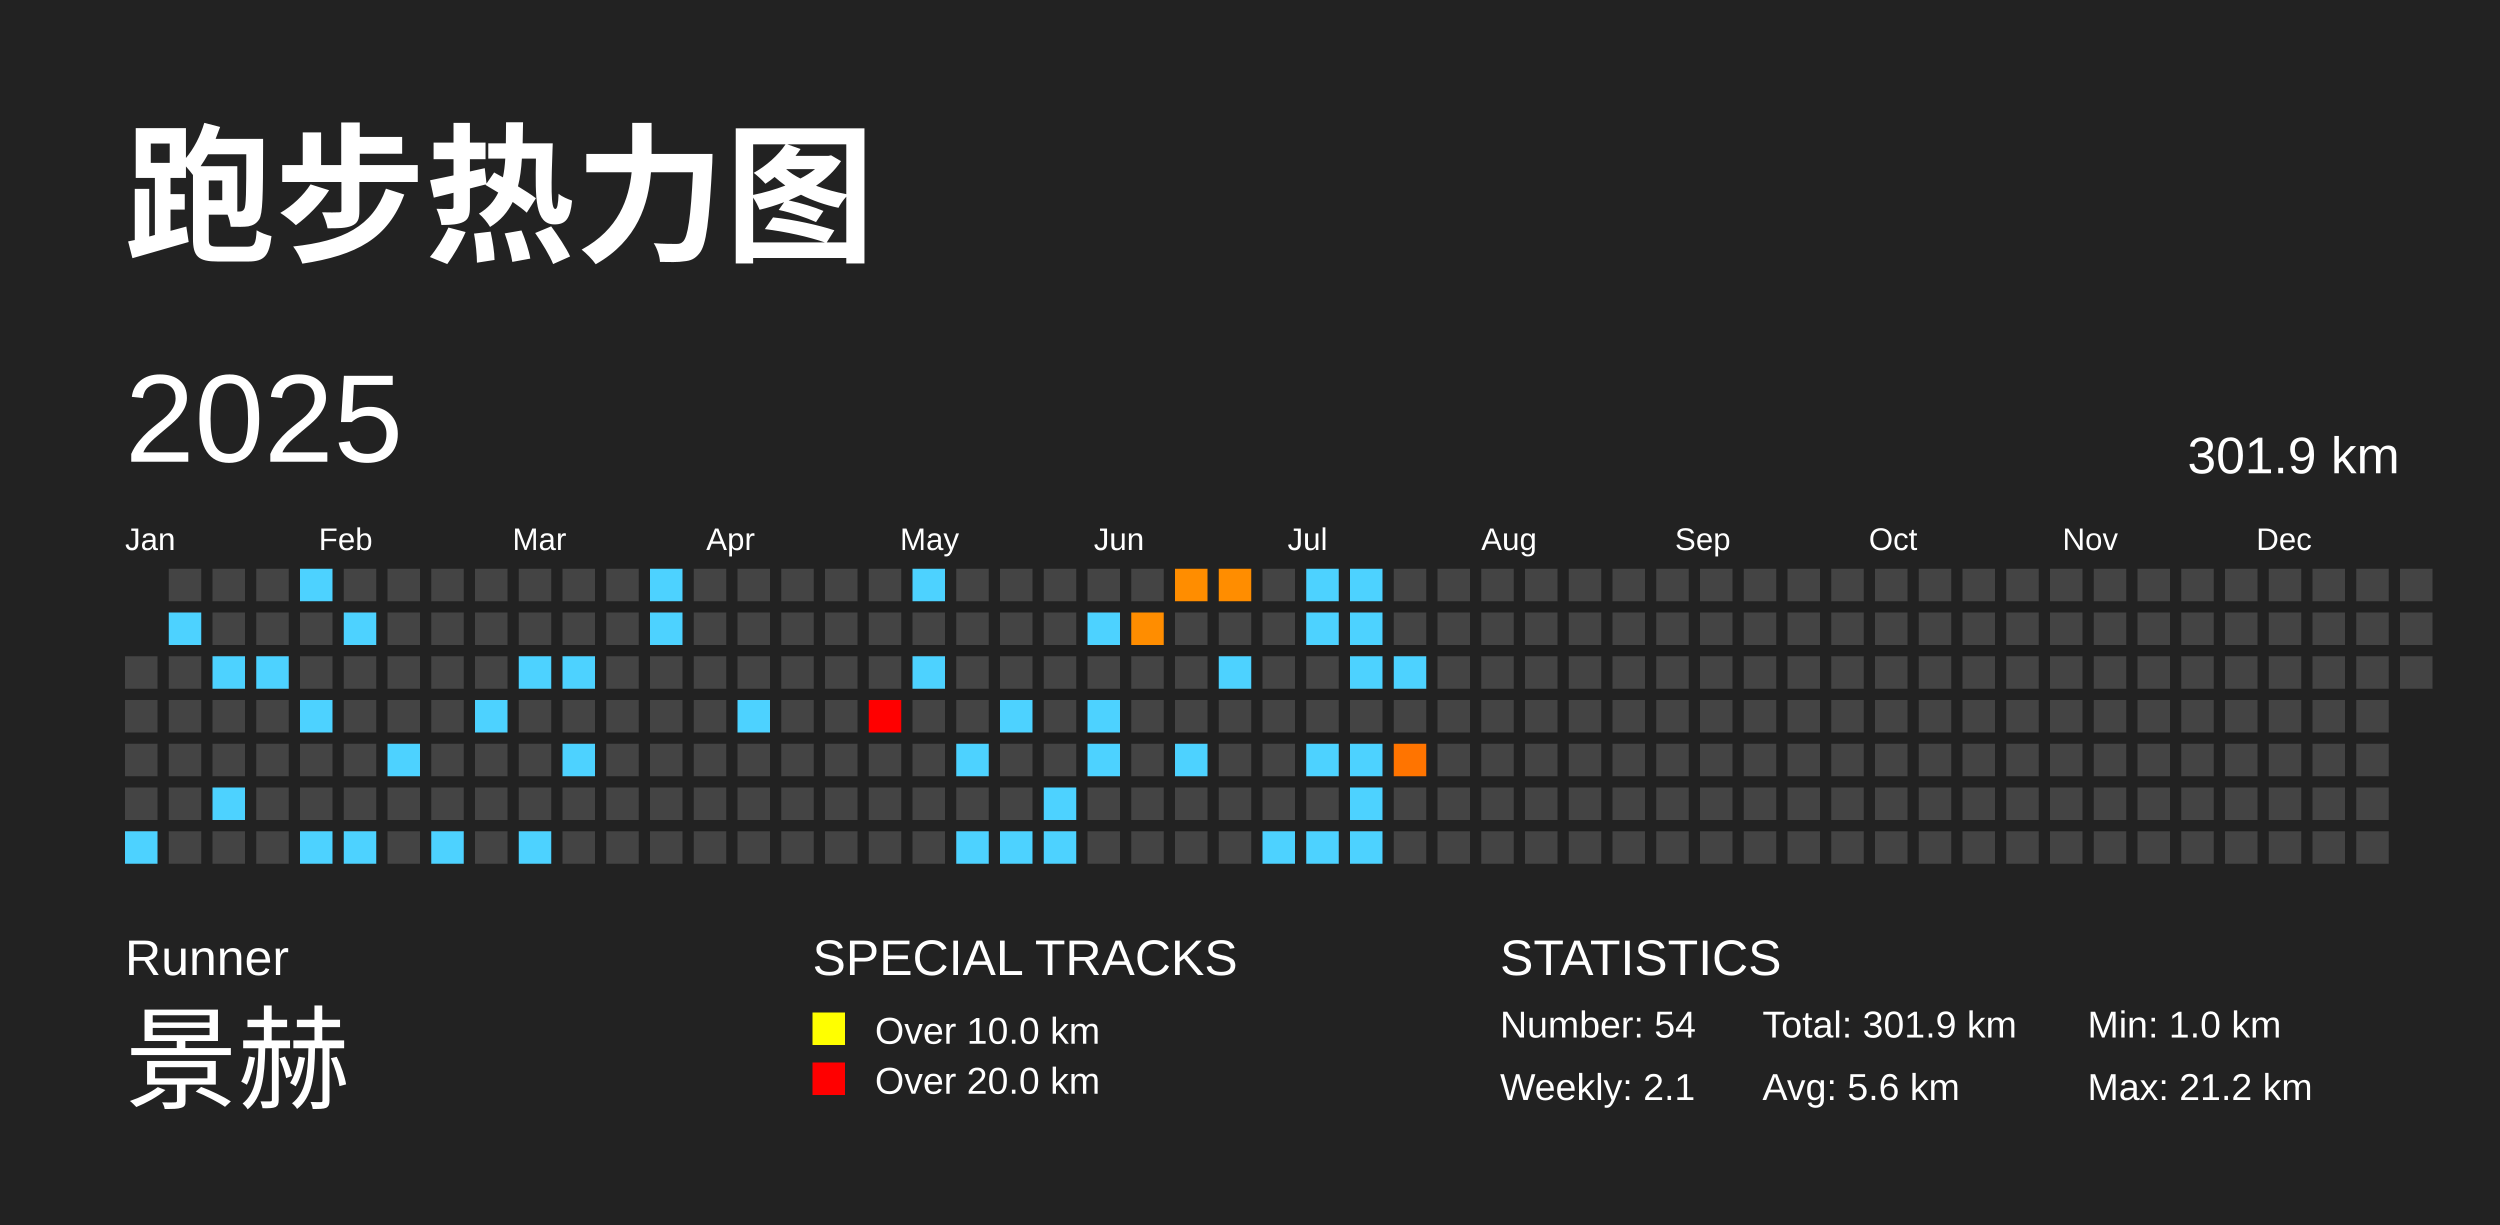
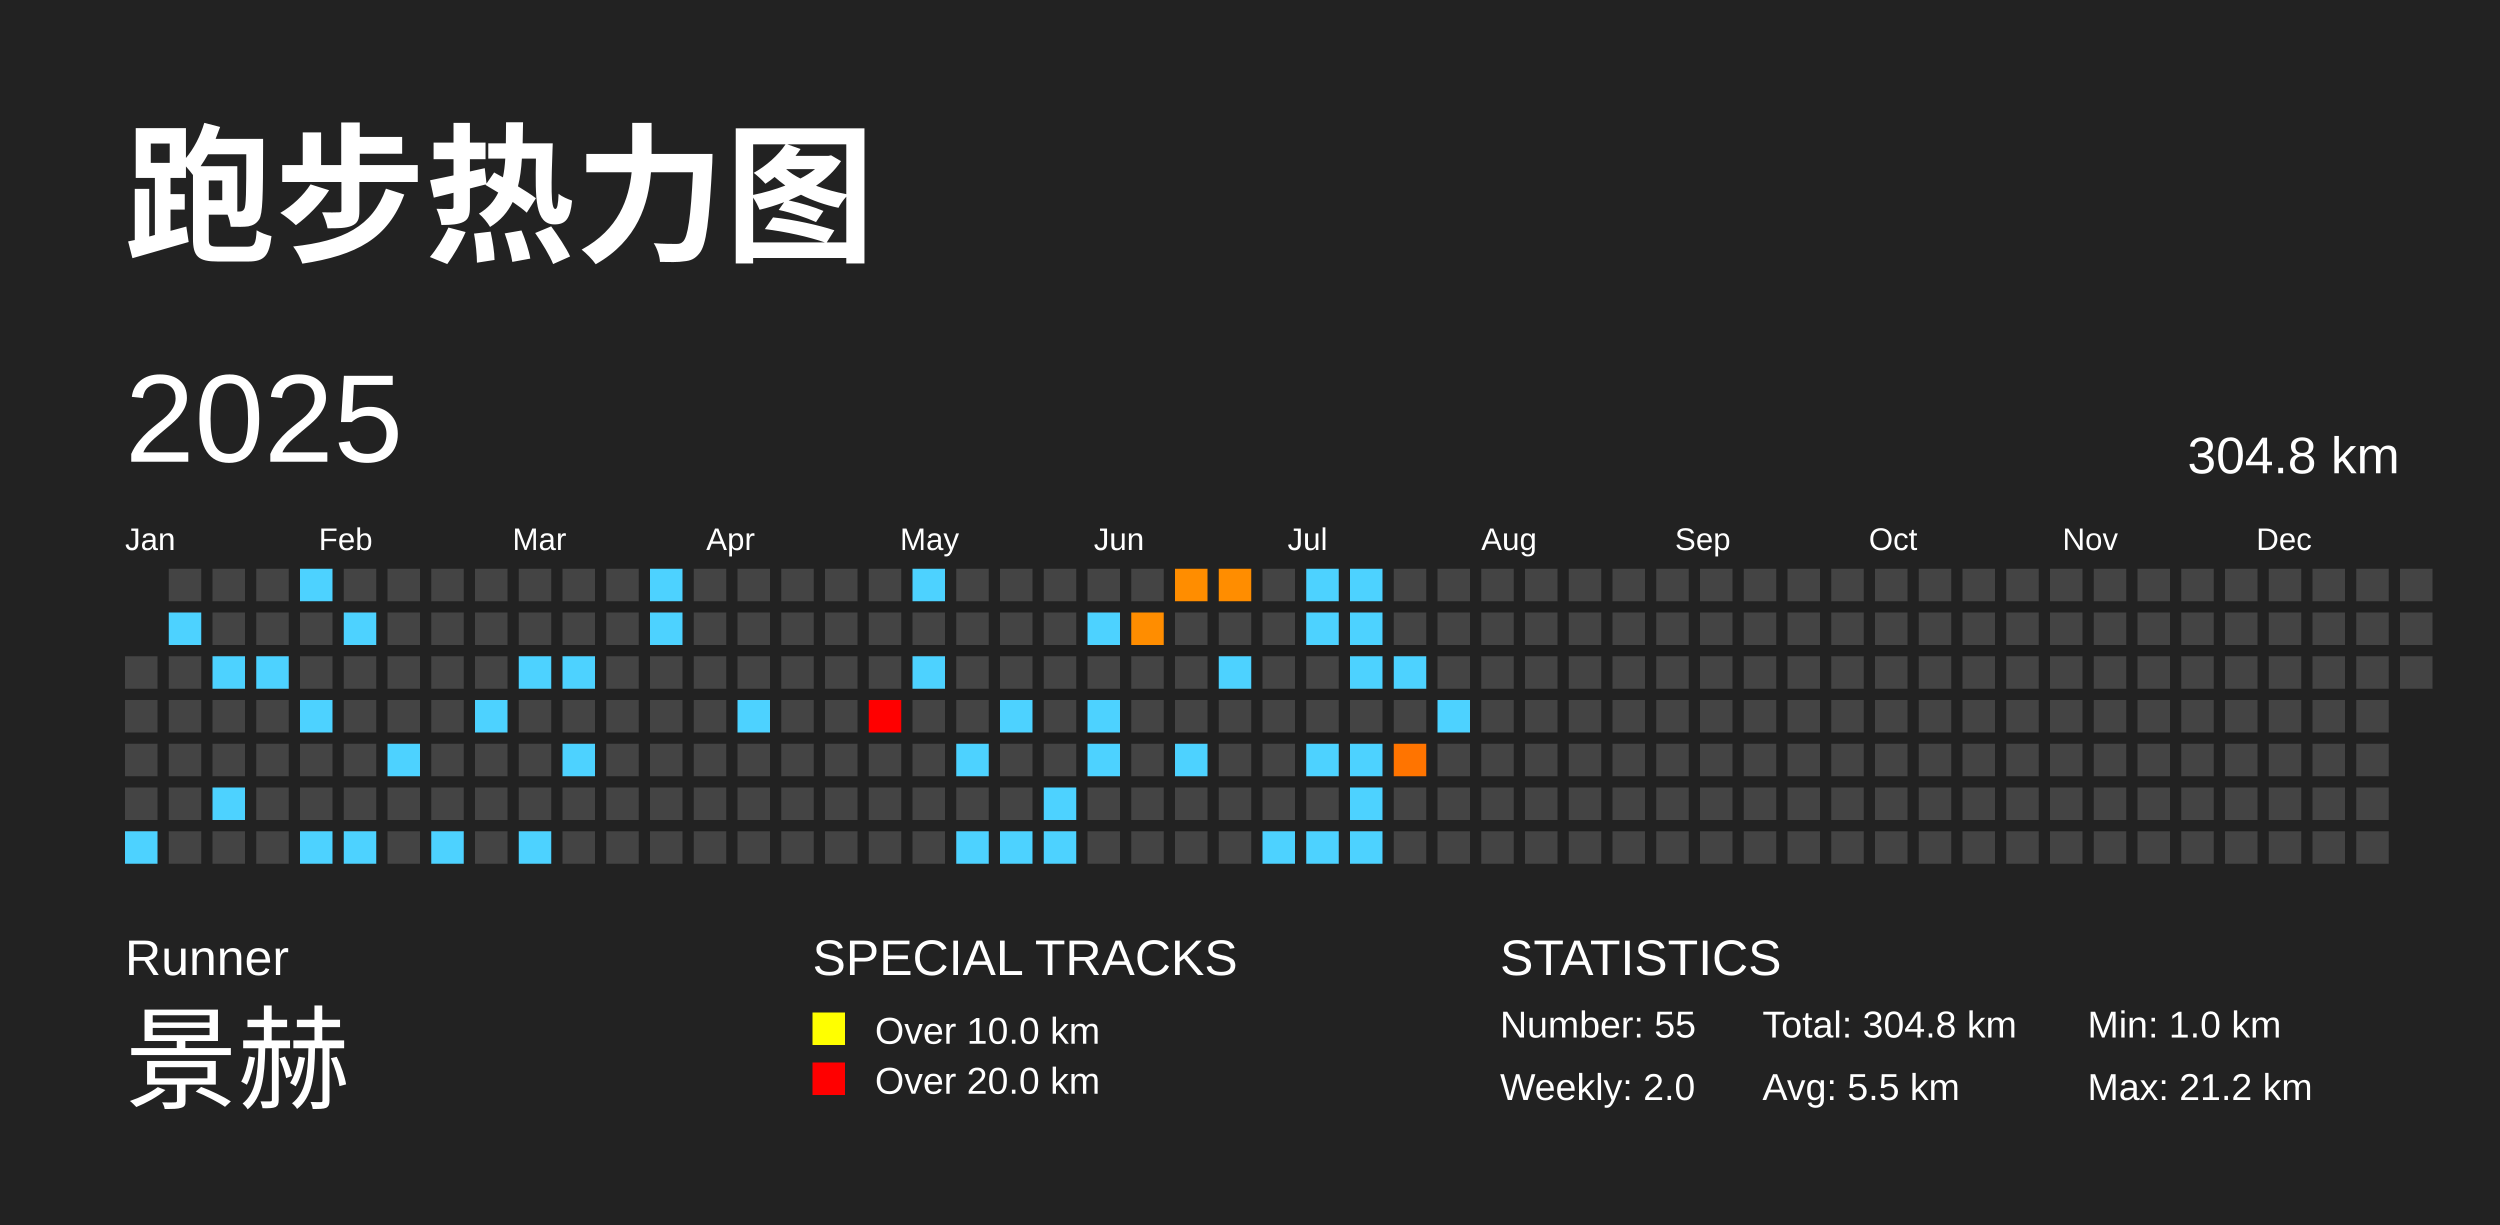
<svg xmlns="http://www.w3.org/2000/svg" baseProfile="full" height="98mm" version="1.1" viewBox="0,0,200,98" width="200mm">
  <defs />
  <rect fill="#222222" height="98" width="200" x="0" y="0" />
  <text fill="#FFFFFF" style="font-size:12px; font-family:Arial; font-weight:bold;" x="10" y="20">跑步热力图</text>
  <text fill="#FFFFFF" style="font-size:4px; font-family:Arial" x="10" y="78">Runner</text>
  <text fill="#FFFFFF" style="font-size:9px; font-family:Arial" x="10" y="88">景赫</text>
  <text fill="#FFFFFF" style="font-size:4px; font-family:Arial" x="65" y="78">SPECIAL TRACKS</text>
  <rect fill="yellow" height="2.6" width="2.6" x="65" y="81" />
  <text fill="#FFFFFF" style="font-size:3px; font-family:Arial" x="70" y="83.5">Over 10.0 km</text>
  <rect fill="red" height="2.6" width="2.6" x="65" y="85" />
  <text fill="#FFFFFF" style="font-size:3px; font-family:Arial" x="70" y="87.5">Over 20.0 km</text>
  <text fill="#FFFFFF" style="font-size:4px; font-family:Arial" x="120" y="78">STATISTICS</text>
-   <text fill="#FFFFFF" style="font-size:3px; font-family:Arial" x="120" y="83">Number: 54</text>
-   <text fill="#FFFFFF" style="font-size:3px; font-family:Arial" x="120" y="88">Weekly: 2.1</text>
-   <text fill="#FFFFFF" style="font-size:3px; font-family:Arial" x="141" y="83">Total: 301.9 km</text>
-   <text fill="#FFFFFF" style="font-size:3px; font-family:Arial" x="141" y="88">Avg: 5.6 km</text>
+   <text fill="#FFFFFF" style="font-size:3px; font-family:Arial" x="120" y="83">Number: 55</text>
+   <text fill="#FFFFFF" style="font-size:3px; font-family:Arial" x="120" y="88">Weekly: 2.0</text>
+   <text fill="#FFFFFF" style="font-size:3px; font-family:Arial" x="141" y="83">Total: 304.8 km</text>
+   <text fill="#FFFFFF" style="font-size:3px; font-family:Arial" x="141" y="88">Avg: 5.5 km</text>
  <text fill="#FFFFFF" style="font-size:3px; font-family:Arial" x="167" y="83">Min: 1.0 km</text>
  <text fill="#FFFFFF" style="font-size:3px; font-family:Arial" x="167" y="88">Max: 21.2 km</text>
  <text dominant-baseline="hanging" fill="#FFFFFF" style="font-size:10.0px; font-family:Arial;" x="10" y="30">2025</text>
-   <text dominant-baseline="hanging" fill="#FFFFFF" style="font-size:4.125px; font-family:Arial;" x="175" y="35">301.9 km</text>
+   <text dominant-baseline="hanging" fill="#FFFFFF" style="font-size:4.125px; font-family:Arial;" x="175" y="35">304.8 km</text>
  <text fill="#FFFFFF" style="font-size:2.5px; font-family:Arial" x="10.0" y="44">Jan</text>
  <text fill="#FFFFFF" style="font-size:2.5px; font-family:Arial" x="25.5" y="44">Feb</text>
  <text fill="#FFFFFF" style="font-size:2.5px; font-family:Arial" x="41.0" y="44">Mar</text>
  <text fill="#FFFFFF" style="font-size:2.5px; font-family:Arial" x="56.5" y="44">Apr</text>
  <text fill="#FFFFFF" style="font-size:2.5px; font-family:Arial" x="72.0" y="44">May</text>
  <text fill="#FFFFFF" style="font-size:2.5px; font-family:Arial" x="87.5" y="44">Jun</text>
  <text fill="#FFFFFF" style="font-size:2.5px; font-family:Arial" x="103.0" y="44">Jul</text>
  <text fill="#FFFFFF" style="font-size:2.5px; font-family:Arial" x="118.5" y="44">Aug</text>
  <text fill="#FFFFFF" style="font-size:2.5px; font-family:Arial" x="134.0" y="44">Sep</text>
  <text fill="#FFFFFF" style="font-size:2.5px; font-family:Arial" x="149.5" y="44">Oct</text>
  <text fill="#FFFFFF" style="font-size:2.5px; font-family:Arial" x="165.0" y="44">Nov</text>
  <text fill="#FFFFFF" style="font-size:2.5px; font-family:Arial" x="180.5" y="44">Dec</text>
  <rect fill="#444444" height="2.6" width="2.6" x="10.0" y="52.5" />
  <rect fill="#444444" height="2.6" width="2.6" x="10.0" y="56.0" />
  <rect fill="#444444" height="2.6" width="2.6" x="10.0" y="59.5" />
  <rect fill="#444444" height="2.6" width="2.6" x="10.0" y="63.0" />
  <rect fill="#4dd2ff" height="2.6" width="2.6" x="10.0" y="66.5" />
  <rect fill="#444444" height="2.6" width="2.6" x="13.5" y="45.5" />
  <rect fill="#4dd2ff" height="2.6" width="2.6" x="13.5" y="49.0" />
  <rect fill="#444444" height="2.6" width="2.6" x="13.5" y="52.5" />
  <rect fill="#444444" height="2.6" width="2.6" x="13.5" y="56.0" />
  <rect fill="#444444" height="2.6" width="2.6" x="13.5" y="59.5" />
  <rect fill="#444444" height="2.6" width="2.6" x="13.5" y="63.0" />
  <rect fill="#444444" height="2.6" width="2.6" x="13.5" y="66.5" />
  <rect fill="#444444" height="2.6" width="2.6" x="17.0" y="45.5" />
  <rect fill="#444444" height="2.6" width="2.6" x="17.0" y="49.0" />
  <rect fill="#4dd2ff" height="2.6" width="2.6" x="17.0" y="52.5" />
  <rect fill="#444444" height="2.6" width="2.6" x="17.0" y="56.0" />
  <rect fill="#444444" height="2.6" width="2.6" x="17.0" y="59.5" />
  <rect fill="#4dd2ff" height="2.6" width="2.6" x="17.0" y="63.0" />
  <rect fill="#444444" height="2.6" width="2.6" x="17.0" y="66.5" />
  <rect fill="#444444" height="2.6" width="2.6" x="20.5" y="45.5" />
  <rect fill="#444444" height="2.6" width="2.6" x="20.5" y="49.0" />
  <rect fill="#4dd2ff" height="2.6" width="2.6" x="20.5" y="52.5" />
  <rect fill="#444444" height="2.6" width="2.6" x="20.5" y="56.0" />
  <rect fill="#444444" height="2.6" width="2.6" x="20.5" y="59.5" />
  <rect fill="#444444" height="2.6" width="2.6" x="20.5" y="63.0" />
  <rect fill="#444444" height="2.6" width="2.6" x="20.5" y="66.5" />
  <rect fill="#4dd2ff" height="2.6" width="2.6" x="24.0" y="45.5" />
  <rect fill="#444444" height="2.6" width="2.6" x="24.0" y="49.0" />
  <rect fill="#444444" height="2.6" width="2.6" x="24.0" y="52.5" />
  <rect fill="#4dd2ff" height="2.6" width="2.6" x="24.0" y="56.0" />
  <rect fill="#444444" height="2.6" width="2.6" x="24.0" y="59.5" />
  <rect fill="#444444" height="2.6" width="2.6" x="24.0" y="63.0" />
  <rect fill="#4dd2ff" height="2.6" width="2.6" x="24.0" y="66.5" />
  <rect fill="#444444" height="2.6" width="2.6" x="27.5" y="45.5" />
  <rect fill="#4dd2ff" height="2.6" width="2.6" x="27.5" y="49.0" />
  <rect fill="#444444" height="2.6" width="2.6" x="27.5" y="52.5" />
  <rect fill="#444444" height="2.6" width="2.6" x="27.5" y="56.0" />
  <rect fill="#444444" height="2.6" width="2.6" x="27.5" y="59.5" />
  <rect fill="#444444" height="2.6" width="2.6" x="27.5" y="63.0" />
  <rect fill="#4dd2ff" height="2.6" width="2.6" x="27.5" y="66.5" />
  <rect fill="#444444" height="2.6" width="2.6" x="31.0" y="45.5" />
  <rect fill="#444444" height="2.6" width="2.6" x="31.0" y="49.0" />
  <rect fill="#444444" height="2.6" width="2.6" x="31.0" y="52.5" />
  <rect fill="#444444" height="2.6" width="2.6" x="31.0" y="56.0" />
  <rect fill="#4dd2ff" height="2.6" width="2.6" x="31.0" y="59.5" />
  <rect fill="#444444" height="2.6" width="2.6" x="31.0" y="63.0" />
  <rect fill="#444444" height="2.6" width="2.6" x="31.0" y="66.5" />
  <rect fill="#444444" height="2.6" width="2.6" x="34.5" y="45.5" />
  <rect fill="#444444" height="2.6" width="2.6" x="34.5" y="49.0" />
  <rect fill="#444444" height="2.6" width="2.6" x="34.5" y="52.5" />
  <rect fill="#444444" height="2.6" width="2.6" x="34.5" y="56.0" />
  <rect fill="#444444" height="2.6" width="2.6" x="34.5" y="59.5" />
  <rect fill="#444444" height="2.6" width="2.6" x="34.5" y="63.0" />
  <rect fill="#4dd2ff" height="2.6" width="2.6" x="34.5" y="66.5" />
  <rect fill="#444444" height="2.6" width="2.6" x="38.0" y="45.5" />
  <rect fill="#444444" height="2.6" width="2.6" x="38.0" y="49.0" />
  <rect fill="#444444" height="2.6" width="2.6" x="38.0" y="52.5" />
  <rect fill="#4dd2ff" height="2.6" width="2.6" x="38.0" y="56.0" />
  <rect fill="#444444" height="2.6" width="2.6" x="38.0" y="59.5" />
  <rect fill="#444444" height="2.6" width="2.6" x="38.0" y="63.0" />
  <rect fill="#444444" height="2.6" width="2.6" x="38.0" y="66.5" />
  <rect fill="#444444" height="2.6" width="2.6" x="41.5" y="45.5" />
  <rect fill="#444444" height="2.6" width="2.6" x="41.5" y="49.0" />
  <rect fill="#4dd2ff" height="2.6" width="2.6" x="41.5" y="52.5" />
  <rect fill="#444444" height="2.6" width="2.6" x="41.5" y="56.0" />
  <rect fill="#444444" height="2.6" width="2.6" x="41.5" y="59.5" />
  <rect fill="#444444" height="2.6" width="2.6" x="41.5" y="63.0" />
  <rect fill="#4dd2ff" height="2.6" width="2.6" x="41.5" y="66.5" />
  <rect fill="#444444" height="2.6" width="2.6" x="45.0" y="45.5" />
  <rect fill="#444444" height="2.6" width="2.6" x="45.0" y="49.0" />
  <rect fill="#4dd2ff" height="2.6" width="2.6" x="45.0" y="52.5" />
  <rect fill="#444444" height="2.6" width="2.6" x="45.0" y="56.0" />
  <rect fill="#4dd2ff" height="2.6" width="2.6" x="45.0" y="59.5" />
  <rect fill="#444444" height="2.6" width="2.6" x="45.0" y="63.0" />
  <rect fill="#444444" height="2.6" width="2.6" x="45.0" y="66.5" />
  <rect fill="#444444" height="2.6" width="2.6" x="48.5" y="45.5" />
  <rect fill="#444444" height="2.6" width="2.6" x="48.5" y="49.0" />
  <rect fill="#444444" height="2.6" width="2.6" x="48.5" y="52.5" />
  <rect fill="#444444" height="2.6" width="2.6" x="48.5" y="56.0" />
  <rect fill="#444444" height="2.6" width="2.6" x="48.5" y="59.5" />
  <rect fill="#444444" height="2.6" width="2.6" x="48.5" y="63.0" />
  <rect fill="#444444" height="2.6" width="2.6" x="48.5" y="66.5" />
  <rect fill="#4dd2ff" height="2.6" width="2.6" x="52.0" y="45.5" />
  <rect fill="#4dd2ff" height="2.6" width="2.6" x="52.0" y="49.0" />
  <rect fill="#444444" height="2.6" width="2.6" x="52.0" y="52.5" />
  <rect fill="#444444" height="2.6" width="2.6" x="52.0" y="56.0" />
  <rect fill="#444444" height="2.6" width="2.6" x="52.0" y="59.5" />
  <rect fill="#444444" height="2.6" width="2.6" x="52.0" y="63.0" />
  <rect fill="#444444" height="2.6" width="2.6" x="52.0" y="66.5" />
  <rect fill="#444444" height="2.6" width="2.6" x="55.5" y="45.5" />
  <rect fill="#444444" height="2.6" width="2.6" x="55.5" y="49.0" />
  <rect fill="#444444" height="2.6" width="2.6" x="55.5" y="52.5" />
  <rect fill="#444444" height="2.6" width="2.6" x="55.5" y="56.0" />
  <rect fill="#444444" height="2.6" width="2.6" x="55.5" y="59.5" />
  <rect fill="#444444" height="2.6" width="2.6" x="55.5" y="63.0" />
  <rect fill="#444444" height="2.6" width="2.6" x="55.5" y="66.5" />
  <rect fill="#444444" height="2.6" width="2.6" x="59.0" y="45.5" />
  <rect fill="#444444" height="2.6" width="2.6" x="59.0" y="49.0" />
  <rect fill="#444444" height="2.6" width="2.6" x="59.0" y="52.5" />
  <rect fill="#4dd2ff" height="2.6" width="2.6" x="59.0" y="56.0" />
  <rect fill="#444444" height="2.6" width="2.6" x="59.0" y="59.5" />
  <rect fill="#444444" height="2.6" width="2.6" x="59.0" y="63.0" />
  <rect fill="#444444" height="2.6" width="2.6" x="59.0" y="66.5" />
  <rect fill="#444444" height="2.6" width="2.6" x="62.5" y="45.5" />
  <rect fill="#444444" height="2.6" width="2.6" x="62.5" y="49.0" />
  <rect fill="#444444" height="2.6" width="2.6" x="62.5" y="52.5" />
  <rect fill="#444444" height="2.6" width="2.6" x="62.5" y="56.0" />
  <rect fill="#444444" height="2.6" width="2.6" x="62.5" y="59.5" />
  <rect fill="#444444" height="2.6" width="2.6" x="62.5" y="63.0" />
  <rect fill="#444444" height="2.6" width="2.6" x="62.5" y="66.5" />
  <rect fill="#444444" height="2.6" width="2.6" x="66.0" y="45.5" />
  <rect fill="#444444" height="2.6" width="2.6" x="66.0" y="49.0" />
  <rect fill="#444444" height="2.6" width="2.6" x="66.0" y="52.5" />
  <rect fill="#444444" height="2.6" width="2.6" x="66.0" y="56.0" />
  <rect fill="#444444" height="2.6" width="2.6" x="66.0" y="59.5" />
  <rect fill="#444444" height="2.6" width="2.6" x="66.0" y="63.0" />
  <rect fill="#444444" height="2.6" width="2.6" x="66.0" y="66.5" />
  <rect fill="#444444" height="2.6" width="2.6" x="69.5" y="45.5" />
  <rect fill="#444444" height="2.6" width="2.6" x="69.5" y="49.0" />
  <rect fill="#444444" height="2.6" width="2.6" x="69.5" y="52.5" />
  <rect fill="red" height="2.6" width="2.6" x="69.5" y="56.0" />
  <rect fill="#444444" height="2.6" width="2.6" x="69.5" y="59.5" />
  <rect fill="#444444" height="2.6" width="2.6" x="69.5" y="63.0" />
  <rect fill="#444444" height="2.6" width="2.6" x="69.5" y="66.5" />
  <rect fill="#4dd2ff" height="2.6" width="2.6" x="73.0" y="45.5" />
  <rect fill="#444444" height="2.6" width="2.6" x="73.0" y="49.0" />
  <rect fill="#4dd2ff" height="2.6" width="2.6" x="73.0" y="52.5" />
  <rect fill="#444444" height="2.6" width="2.6" x="73.0" y="56.0" />
  <rect fill="#444444" height="2.6" width="2.6" x="73.0" y="59.5" />
  <rect fill="#444444" height="2.6" width="2.6" x="73.0" y="63.0" />
  <rect fill="#444444" height="2.6" width="2.6" x="73.0" y="66.5" />
  <rect fill="#444444" height="2.6" width="2.6" x="76.5" y="45.5" />
  <rect fill="#444444" height="2.6" width="2.6" x="76.5" y="49.0" />
  <rect fill="#444444" height="2.6" width="2.6" x="76.5" y="52.5" />
  <rect fill="#444444" height="2.6" width="2.6" x="76.5" y="56.0" />
  <rect fill="#4dd2ff" height="2.6" width="2.6" x="76.5" y="59.5" />
  <rect fill="#444444" height="2.6" width="2.6" x="76.5" y="63.0" />
  <rect fill="#4dd2ff" height="2.6" width="2.6" x="76.5" y="66.5" />
  <rect fill="#444444" height="2.6" width="2.6" x="80.0" y="45.5" />
  <rect fill="#444444" height="2.6" width="2.6" x="80.0" y="49.0" />
  <rect fill="#444444" height="2.6" width="2.6" x="80.0" y="52.5" />
  <rect fill="#4dd2ff" height="2.6" width="2.6" x="80.0" y="56.0" />
  <rect fill="#444444" height="2.6" width="2.6" x="80.0" y="59.5" />
  <rect fill="#444444" height="2.6" width="2.6" x="80.0" y="63.0" />
  <rect fill="#4dd2ff" height="2.6" width="2.6" x="80.0" y="66.5" />
  <rect fill="#444444" height="2.6" width="2.6" x="83.5" y="45.5" />
  <rect fill="#444444" height="2.6" width="2.6" x="83.5" y="49.0" />
  <rect fill="#444444" height="2.6" width="2.6" x="83.5" y="52.5" />
  <rect fill="#444444" height="2.6" width="2.6" x="83.5" y="56.0" />
  <rect fill="#444444" height="2.6" width="2.6" x="83.5" y="59.5" />
  <rect fill="#4dd2ff" height="2.6" width="2.6" x="83.5" y="63.0" />
  <rect fill="#4dd2ff" height="2.6" width="2.6" x="83.5" y="66.5" />
  <rect fill="#444444" height="2.6" width="2.6" x="87.0" y="45.5" />
  <rect fill="#4dd2ff" height="2.6" width="2.6" x="87.0" y="49.0" />
  <rect fill="#444444" height="2.6" width="2.6" x="87.0" y="52.5" />
  <rect fill="#4dd2ff" height="2.6" width="2.6" x="87.0" y="56.0" />
  <rect fill="#4dd2ff" height="2.6" width="2.6" x="87.0" y="59.5" />
  <rect fill="#444444" height="2.6" width="2.6" x="87.0" y="63.0" />
  <rect fill="#444444" height="2.6" width="2.6" x="87.0" y="66.5" />
  <rect fill="#444444" height="2.6" width="2.6" x="90.5" y="45.5" />
  <rect fill="#ff8d00" height="2.6" width="2.6" x="90.5" y="49.0" />
  <rect fill="#444444" height="2.6" width="2.6" x="90.5" y="52.5" />
  <rect fill="#444444" height="2.6" width="2.6" x="90.5" y="56.0" />
  <rect fill="#444444" height="2.6" width="2.6" x="90.5" y="59.5" />
  <rect fill="#444444" height="2.6" width="2.6" x="90.5" y="63.0" />
  <rect fill="#444444" height="2.6" width="2.6" x="90.5" y="66.5" />
  <rect fill="#ff8d00" height="2.6" width="2.6" x="94.0" y="45.5" />
  <rect fill="#444444" height="2.6" width="2.6" x="94.0" y="49.0" />
  <rect fill="#444444" height="2.6" width="2.6" x="94.0" y="52.5" />
  <rect fill="#444444" height="2.6" width="2.6" x="94.0" y="56.0" />
  <rect fill="#4dd2ff" height="2.6" width="2.6" x="94.0" y="59.5" />
  <rect fill="#444444" height="2.6" width="2.6" x="94.0" y="63.0" />
  <rect fill="#444444" height="2.6" width="2.6" x="94.0" y="66.5" />
  <rect fill="#ff8d00" height="2.6" width="2.6" x="97.5" y="45.5" />
  <rect fill="#444444" height="2.6" width="2.6" x="97.5" y="49.0" />
  <rect fill="#4dd2ff" height="2.6" width="2.6" x="97.5" y="52.5" />
  <rect fill="#444444" height="2.6" width="2.6" x="97.5" y="56.0" />
  <rect fill="#444444" height="2.6" width="2.6" x="97.5" y="59.5" />
  <rect fill="#444444" height="2.6" width="2.6" x="97.5" y="63.0" />
  <rect fill="#444444" height="2.6" width="2.6" x="97.5" y="66.5" />
  <rect fill="#444444" height="2.6" width="2.6" x="101.0" y="45.5" />
  <rect fill="#444444" height="2.6" width="2.6" x="101.0" y="49.0" />
  <rect fill="#444444" height="2.6" width="2.6" x="101.0" y="52.5" />
  <rect fill="#444444" height="2.6" width="2.6" x="101.0" y="56.0" />
  <rect fill="#444444" height="2.6" width="2.6" x="101.0" y="59.5" />
  <rect fill="#444444" height="2.6" width="2.6" x="101.0" y="63.0" />
  <rect fill="#4dd2ff" height="2.6" width="2.6" x="101.0" y="66.5" />
  <rect fill="#4dd2ff" height="2.6" width="2.6" x="104.5" y="45.5" />
  <rect fill="#4dd2ff" height="2.6" width="2.6" x="104.5" y="49.0" />
  <rect fill="#444444" height="2.6" width="2.6" x="104.5" y="52.5" />
  <rect fill="#444444" height="2.6" width="2.6" x="104.5" y="56.0" />
  <rect fill="#4dd2ff" height="2.6" width="2.6" x="104.5" y="59.5" />
  <rect fill="#444444" height="2.6" width="2.6" x="104.5" y="63.0" />
  <rect fill="#4dd2ff" height="2.6" width="2.6" x="104.5" y="66.5" />
  <rect fill="#4dd2ff" height="2.6" width="2.6" x="108.0" y="45.5" />
  <rect fill="#4dd2ff" height="2.6" width="2.6" x="108.0" y="49.0" />
  <rect fill="#4dd2ff" height="2.6" width="2.6" x="108.0" y="52.5" />
  <rect fill="#444444" height="2.6" width="2.6" x="108.0" y="56.0" />
  <rect fill="#4dd2ff" height="2.6" width="2.6" x="108.0" y="59.5" />
  <rect fill="#4dd2ff" height="2.6" width="2.6" x="108.0" y="63.0" />
  <rect fill="#4dd2ff" height="2.6" width="2.6" x="108.0" y="66.5" />
  <rect fill="#444444" height="2.6" width="2.6" x="111.5" y="45.5" />
  <rect fill="#444444" height="2.6" width="2.6" x="111.5" y="49.0" />
  <rect fill="#4dd2ff" height="2.6" width="2.6" x="111.5" y="52.5" />
  <rect fill="#444444" height="2.6" width="2.6" x="111.5" y="56.0" />
  <rect fill="#ff7400" height="2.6" width="2.6" x="111.5" y="59.5" />
  <rect fill="#444444" height="2.6" width="2.6" x="111.5" y="63.0" />
  <rect fill="#444444" height="2.6" width="2.6" x="111.5" y="66.5" />
  <rect fill="#444444" height="2.6" width="2.6" x="115.0" y="45.5" />
  <rect fill="#444444" height="2.6" width="2.6" x="115.0" y="49.0" />
  <rect fill="#444444" height="2.6" width="2.6" x="115.0" y="52.5" />
-   <rect fill="#444444" height="2.6" width="2.6" x="115.0" y="56.0" />
+   <rect fill="#4dd2ff" height="2.6" width="2.6" x="115.0" y="56.0" />
  <rect fill="#444444" height="2.6" width="2.6" x="115.0" y="59.5" />
  <rect fill="#444444" height="2.6" width="2.6" x="115.0" y="63.0" />
  <rect fill="#444444" height="2.6" width="2.6" x="115.0" y="66.5" />
  <rect fill="#444444" height="2.6" width="2.6" x="118.5" y="45.5" />
  <rect fill="#444444" height="2.6" width="2.6" x="118.5" y="49.0" />
  <rect fill="#444444" height="2.6" width="2.6" x="118.5" y="52.5" />
  <rect fill="#444444" height="2.6" width="2.6" x="118.5" y="56.0" />
  <rect fill="#444444" height="2.6" width="2.6" x="118.5" y="59.5" />
  <rect fill="#444444" height="2.6" width="2.6" x="118.5" y="63.0" />
  <rect fill="#444444" height="2.6" width="2.6" x="118.5" y="66.5" />
  <rect fill="#444444" height="2.6" width="2.6" x="122.0" y="45.5" />
  <rect fill="#444444" height="2.6" width="2.6" x="122.0" y="49.0" />
  <rect fill="#444444" height="2.6" width="2.6" x="122.0" y="52.5" />
  <rect fill="#444444" height="2.6" width="2.6" x="122.0" y="56.0" />
  <rect fill="#444444" height="2.6" width="2.6" x="122.0" y="59.5" />
  <rect fill="#444444" height="2.6" width="2.6" x="122.0" y="63.0" />
  <rect fill="#444444" height="2.6" width="2.6" x="122.0" y="66.5" />
  <rect fill="#444444" height="2.6" width="2.6" x="125.5" y="45.5" />
  <rect fill="#444444" height="2.6" width="2.6" x="125.5" y="49.0" />
  <rect fill="#444444" height="2.6" width="2.6" x="125.5" y="52.5" />
  <rect fill="#444444" height="2.6" width="2.6" x="125.5" y="56.0" />
  <rect fill="#444444" height="2.6" width="2.6" x="125.5" y="59.5" />
  <rect fill="#444444" height="2.6" width="2.6" x="125.5" y="63.0" />
  <rect fill="#444444" height="2.6" width="2.6" x="125.5" y="66.5" />
  <rect fill="#444444" height="2.6" width="2.6" x="129.0" y="45.5" />
  <rect fill="#444444" height="2.6" width="2.6" x="129.0" y="49.0" />
  <rect fill="#444444" height="2.6" width="2.6" x="129.0" y="52.5" />
  <rect fill="#444444" height="2.6" width="2.6" x="129.0" y="56.0" />
  <rect fill="#444444" height="2.6" width="2.6" x="129.0" y="59.5" />
  <rect fill="#444444" height="2.6" width="2.6" x="129.0" y="63.0" />
  <rect fill="#444444" height="2.6" width="2.6" x="129.0" y="66.5" />
  <rect fill="#444444" height="2.6" width="2.6" x="132.5" y="45.5" />
  <rect fill="#444444" height="2.6" width="2.6" x="132.5" y="49.0" />
  <rect fill="#444444" height="2.6" width="2.6" x="132.5" y="52.5" />
  <rect fill="#444444" height="2.6" width="2.6" x="132.5" y="56.0" />
  <rect fill="#444444" height="2.6" width="2.6" x="132.5" y="59.5" />
  <rect fill="#444444" height="2.6" width="2.6" x="132.5" y="63.0" />
  <rect fill="#444444" height="2.6" width="2.6" x="132.5" y="66.5" />
  <rect fill="#444444" height="2.6" width="2.6" x="136.0" y="45.5" />
  <rect fill="#444444" height="2.6" width="2.6" x="136.0" y="49.0" />
  <rect fill="#444444" height="2.6" width="2.6" x="136.0" y="52.5" />
  <rect fill="#444444" height="2.6" width="2.6" x="136.0" y="56.0" />
  <rect fill="#444444" height="2.6" width="2.6" x="136.0" y="59.5" />
  <rect fill="#444444" height="2.6" width="2.6" x="136.0" y="63.0" />
  <rect fill="#444444" height="2.6" width="2.6" x="136.0" y="66.5" />
  <rect fill="#444444" height="2.6" width="2.6" x="139.5" y="45.5" />
  <rect fill="#444444" height="2.6" width="2.6" x="139.5" y="49.0" />
  <rect fill="#444444" height="2.6" width="2.6" x="139.5" y="52.5" />
  <rect fill="#444444" height="2.6" width="2.6" x="139.5" y="56.0" />
  <rect fill="#444444" height="2.6" width="2.6" x="139.5" y="59.5" />
  <rect fill="#444444" height="2.6" width="2.6" x="139.5" y="63.0" />
  <rect fill="#444444" height="2.6" width="2.6" x="139.5" y="66.5" />
  <rect fill="#444444" height="2.6" width="2.6" x="143.0" y="45.5" />
  <rect fill="#444444" height="2.6" width="2.6" x="143.0" y="49.0" />
  <rect fill="#444444" height="2.6" width="2.6" x="143.0" y="52.5" />
  <rect fill="#444444" height="2.6" width="2.6" x="143.0" y="56.0" />
  <rect fill="#444444" height="2.6" width="2.6" x="143.0" y="59.5" />
  <rect fill="#444444" height="2.6" width="2.6" x="143.0" y="63.0" />
  <rect fill="#444444" height="2.6" width="2.6" x="143.0" y="66.5" />
  <rect fill="#444444" height="2.6" width="2.6" x="146.5" y="45.5" />
  <rect fill="#444444" height="2.6" width="2.6" x="146.5" y="49.0" />
  <rect fill="#444444" height="2.6" width="2.6" x="146.5" y="52.5" />
  <rect fill="#444444" height="2.6" width="2.6" x="146.5" y="56.0" />
  <rect fill="#444444" height="2.6" width="2.6" x="146.5" y="59.5" />
  <rect fill="#444444" height="2.6" width="2.6" x="146.5" y="63.0" />
  <rect fill="#444444" height="2.6" width="2.6" x="146.5" y="66.5" />
  <rect fill="#444444" height="2.6" width="2.6" x="150.0" y="45.5" />
  <rect fill="#444444" height="2.6" width="2.6" x="150.0" y="49.0" />
  <rect fill="#444444" height="2.6" width="2.6" x="150.0" y="52.5" />
  <rect fill="#444444" height="2.6" width="2.6" x="150.0" y="56.0" />
  <rect fill="#444444" height="2.6" width="2.6" x="150.0" y="59.5" />
  <rect fill="#444444" height="2.6" width="2.6" x="150.0" y="63.0" />
  <rect fill="#444444" height="2.6" width="2.6" x="150.0" y="66.5" />
  <rect fill="#444444" height="2.6" width="2.6" x="153.5" y="45.5" />
  <rect fill="#444444" height="2.6" width="2.6" x="153.5" y="49.0" />
  <rect fill="#444444" height="2.6" width="2.6" x="153.5" y="52.5" />
  <rect fill="#444444" height="2.6" width="2.6" x="153.5" y="56.0" />
  <rect fill="#444444" height="2.6" width="2.6" x="153.5" y="59.5" />
  <rect fill="#444444" height="2.6" width="2.6" x="153.5" y="63.0" />
  <rect fill="#444444" height="2.6" width="2.6" x="153.5" y="66.5" />
  <rect fill="#444444" height="2.6" width="2.6" x="157.0" y="45.5" />
  <rect fill="#444444" height="2.6" width="2.6" x="157.0" y="49.0" />
  <rect fill="#444444" height="2.6" width="2.6" x="157.0" y="52.5" />
  <rect fill="#444444" height="2.6" width="2.6" x="157.0" y="56.0" />
  <rect fill="#444444" height="2.6" width="2.6" x="157.0" y="59.5" />
  <rect fill="#444444" height="2.6" width="2.6" x="157.0" y="63.0" />
  <rect fill="#444444" height="2.6" width="2.6" x="157.0" y="66.5" />
  <rect fill="#444444" height="2.6" width="2.6" x="160.5" y="45.5" />
  <rect fill="#444444" height="2.6" width="2.6" x="160.5" y="49.0" />
  <rect fill="#444444" height="2.6" width="2.6" x="160.5" y="52.5" />
  <rect fill="#444444" height="2.6" width="2.6" x="160.5" y="56.0" />
  <rect fill="#444444" height="2.6" width="2.6" x="160.5" y="59.5" />
  <rect fill="#444444" height="2.6" width="2.6" x="160.5" y="63.0" />
  <rect fill="#444444" height="2.6" width="2.6" x="160.5" y="66.5" />
  <rect fill="#444444" height="2.6" width="2.6" x="164.0" y="45.5" />
  <rect fill="#444444" height="2.6" width="2.6" x="164.0" y="49.0" />
  <rect fill="#444444" height="2.6" width="2.6" x="164.0" y="52.5" />
  <rect fill="#444444" height="2.6" width="2.6" x="164.0" y="56.0" />
  <rect fill="#444444" height="2.6" width="2.6" x="164.0" y="59.5" />
  <rect fill="#444444" height="2.6" width="2.6" x="164.0" y="63.0" />
  <rect fill="#444444" height="2.6" width="2.6" x="164.0" y="66.5" />
  <rect fill="#444444" height="2.6" width="2.6" x="167.5" y="45.5" />
  <rect fill="#444444" height="2.6" width="2.6" x="167.5" y="49.0" />
  <rect fill="#444444" height="2.6" width="2.6" x="167.5" y="52.5" />
  <rect fill="#444444" height="2.6" width="2.6" x="167.5" y="56.0" />
  <rect fill="#444444" height="2.6" width="2.6" x="167.5" y="59.5" />
  <rect fill="#444444" height="2.6" width="2.6" x="167.5" y="63.0" />
  <rect fill="#444444" height="2.6" width="2.6" x="167.5" y="66.5" />
  <rect fill="#444444" height="2.6" width="2.6" x="171.0" y="45.5" />
  <rect fill="#444444" height="2.6" width="2.6" x="171.0" y="49.0" />
  <rect fill="#444444" height="2.6" width="2.6" x="171.0" y="52.5" />
  <rect fill="#444444" height="2.6" width="2.6" x="171.0" y="56.0" />
  <rect fill="#444444" height="2.6" width="2.6" x="171.0" y="59.5" />
  <rect fill="#444444" height="2.6" width="2.6" x="171.0" y="63.0" />
  <rect fill="#444444" height="2.6" width="2.6" x="171.0" y="66.5" />
  <rect fill="#444444" height="2.6" width="2.6" x="174.5" y="45.5" />
  <rect fill="#444444" height="2.6" width="2.6" x="174.5" y="49.0" />
  <rect fill="#444444" height="2.6" width="2.6" x="174.5" y="52.5" />
  <rect fill="#444444" height="2.6" width="2.6" x="174.5" y="56.0" />
  <rect fill="#444444" height="2.6" width="2.6" x="174.5" y="59.5" />
  <rect fill="#444444" height="2.6" width="2.6" x="174.5" y="63.0" />
  <rect fill="#444444" height="2.6" width="2.6" x="174.5" y="66.5" />
  <rect fill="#444444" height="2.6" width="2.6" x="178.0" y="45.5" />
  <rect fill="#444444" height="2.6" width="2.6" x="178.0" y="49.0" />
  <rect fill="#444444" height="2.6" width="2.6" x="178.0" y="52.5" />
  <rect fill="#444444" height="2.6" width="2.6" x="178.0" y="56.0" />
  <rect fill="#444444" height="2.6" width="2.6" x="178.0" y="59.5" />
  <rect fill="#444444" height="2.6" width="2.6" x="178.0" y="63.0" />
  <rect fill="#444444" height="2.6" width="2.6" x="178.0" y="66.5" />
  <rect fill="#444444" height="2.6" width="2.6" x="181.5" y="45.5" />
  <rect fill="#444444" height="2.6" width="2.6" x="181.5" y="49.0" />
  <rect fill="#444444" height="2.6" width="2.6" x="181.5" y="52.5" />
  <rect fill="#444444" height="2.6" width="2.6" x="181.5" y="56.0" />
  <rect fill="#444444" height="2.6" width="2.6" x="181.5" y="59.5" />
  <rect fill="#444444" height="2.6" width="2.6" x="181.5" y="63.0" />
  <rect fill="#444444" height="2.6" width="2.6" x="181.5" y="66.5" />
  <rect fill="#444444" height="2.6" width="2.6" x="185.0" y="45.5" />
  <rect fill="#444444" height="2.6" width="2.6" x="185.0" y="49.0" />
  <rect fill="#444444" height="2.6" width="2.6" x="185.0" y="52.5" />
  <rect fill="#444444" height="2.6" width="2.6" x="185.0" y="56.0" />
  <rect fill="#444444" height="2.6" width="2.6" x="185.0" y="59.5" />
  <rect fill="#444444" height="2.6" width="2.6" x="185.0" y="63.0" />
  <rect fill="#444444" height="2.6" width="2.6" x="185.0" y="66.5" />
  <rect fill="#444444" height="2.6" width="2.6" x="188.5" y="45.5" />
  <rect fill="#444444" height="2.6" width="2.6" x="188.5" y="49.0" />
  <rect fill="#444444" height="2.6" width="2.6" x="188.5" y="52.5" />
  <rect fill="#444444" height="2.6" width="2.6" x="188.5" y="56.0" />
  <rect fill="#444444" height="2.6" width="2.6" x="188.5" y="59.5" />
  <rect fill="#444444" height="2.6" width="2.6" x="188.5" y="63.0" />
  <rect fill="#444444" height="2.6" width="2.6" x="188.5" y="66.5" />
  <rect fill="#444444" height="2.6" width="2.6" x="192.0" y="45.5" />
  <rect fill="#444444" height="2.6" width="2.6" x="192.0" y="49.0" />
  <rect fill="#444444" height="2.6" width="2.6" x="192.0" y="52.5" />
</svg>
